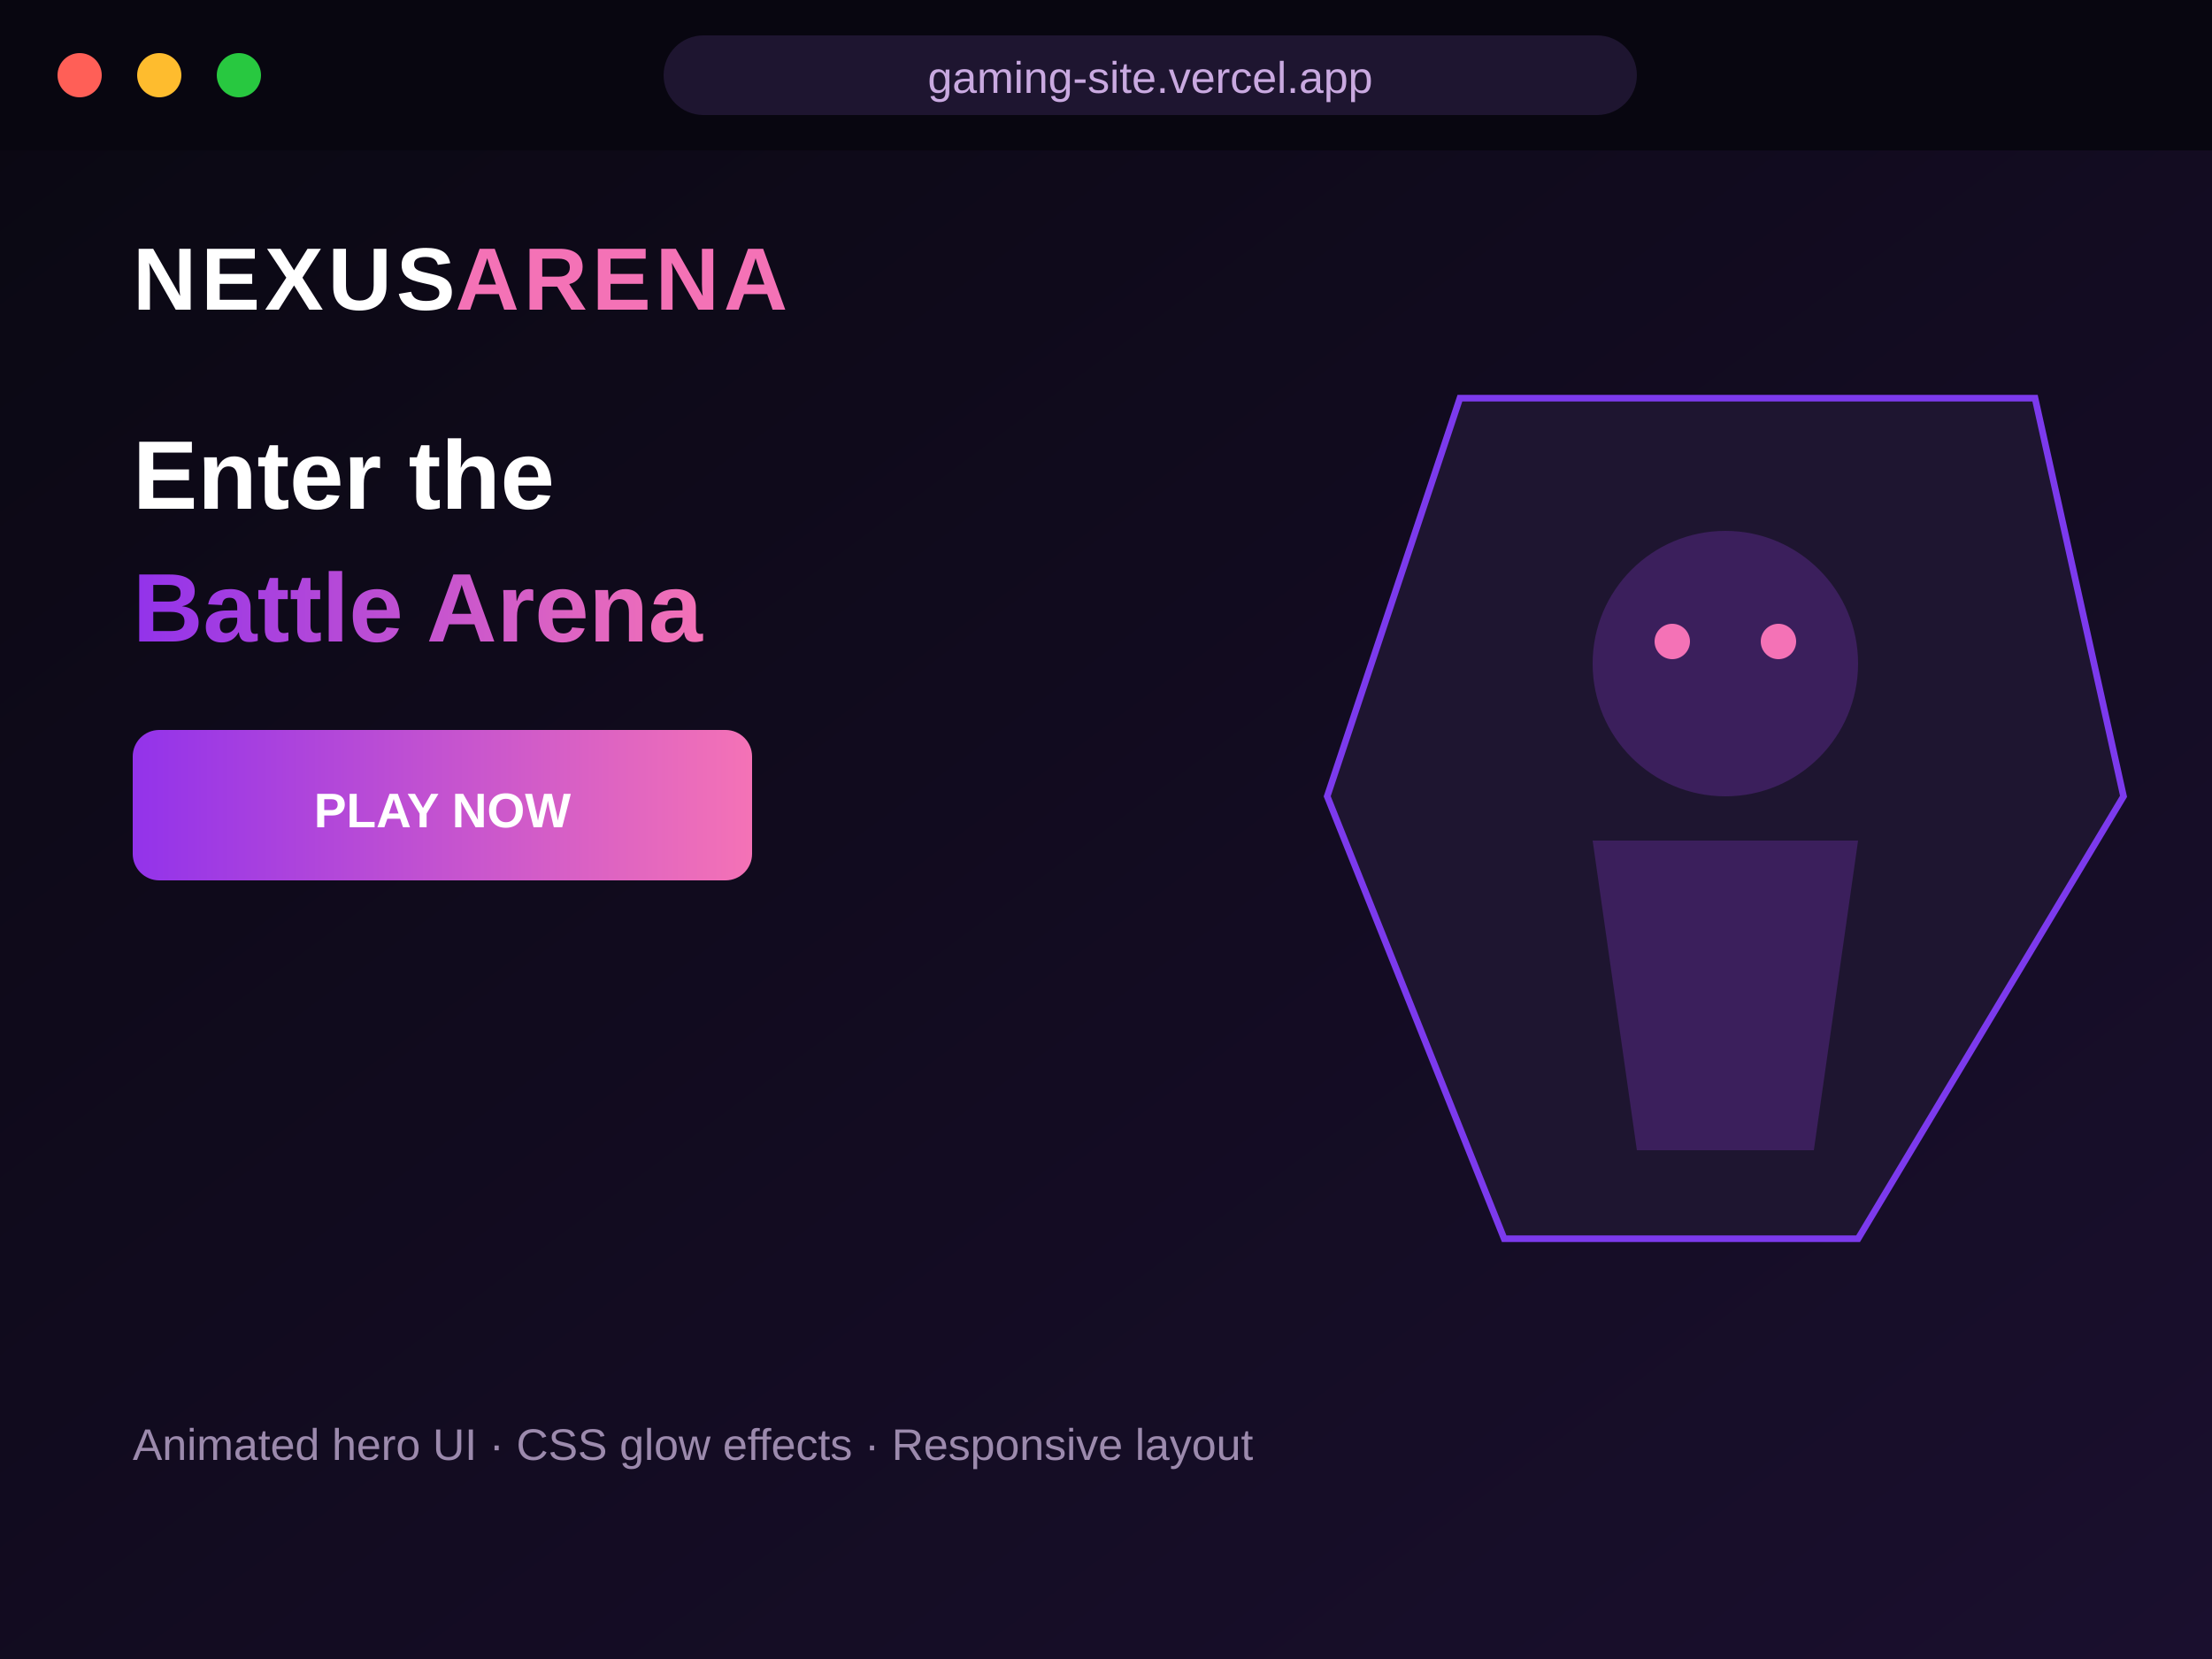
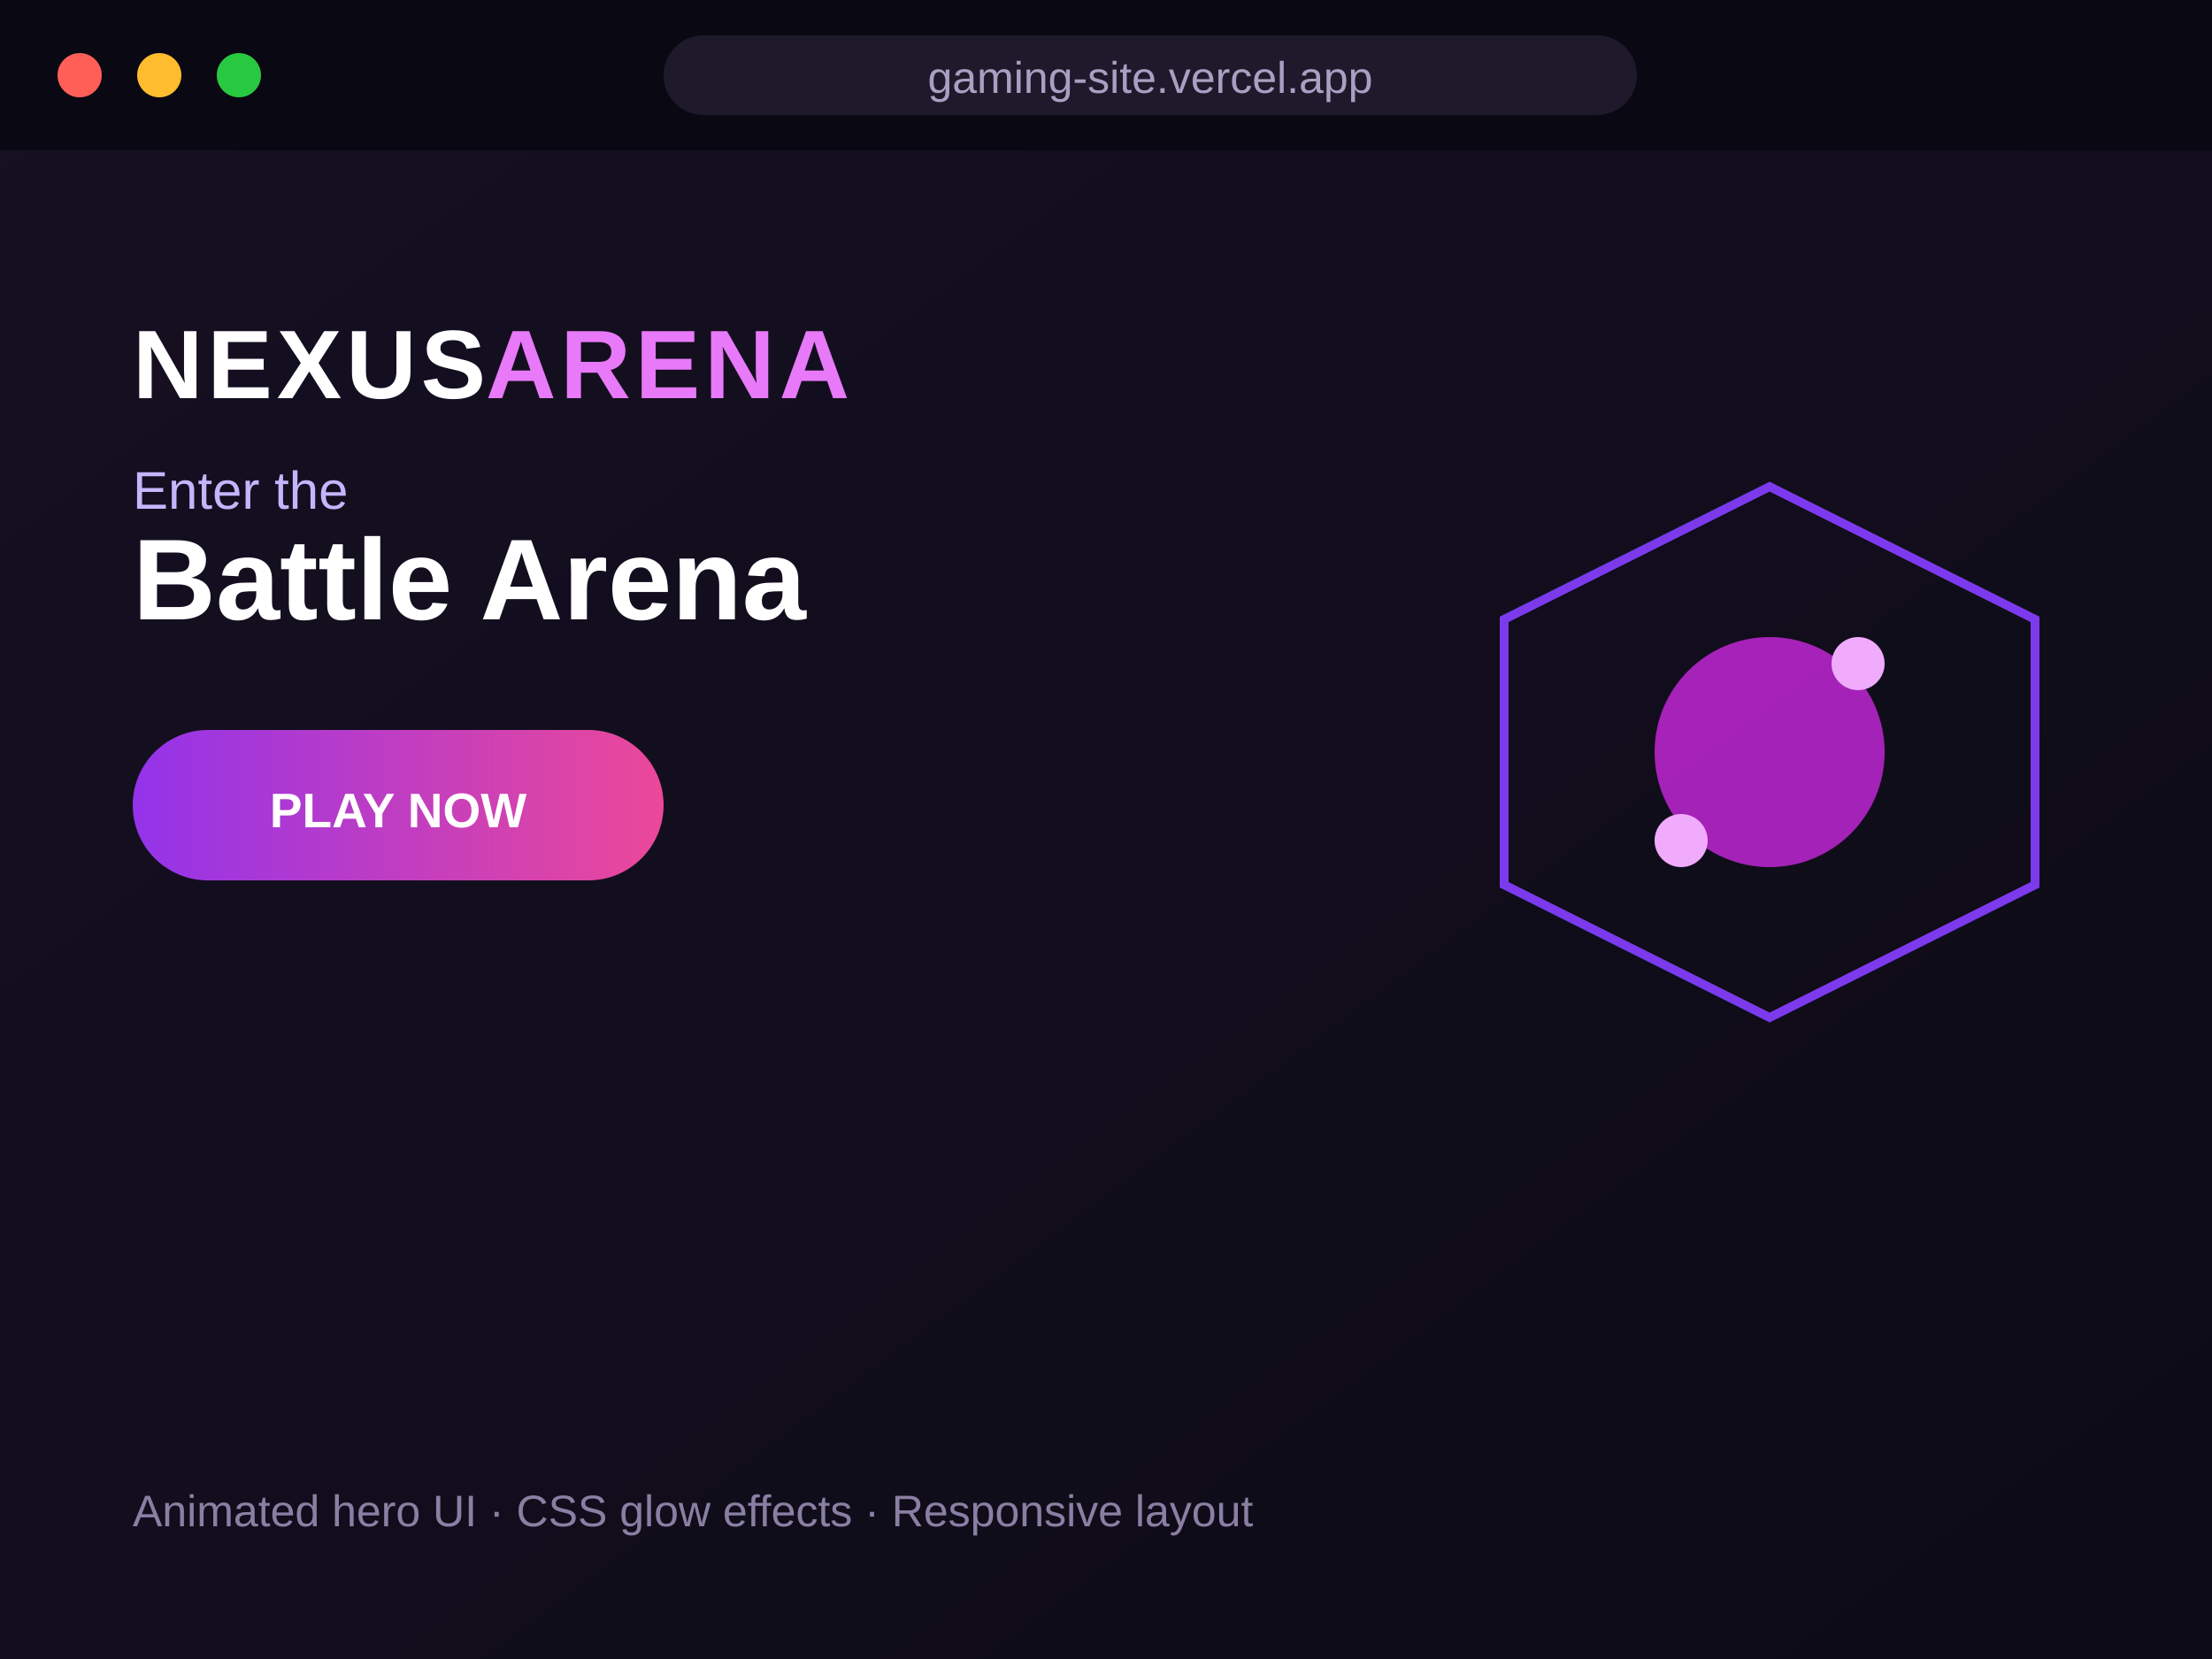
<svg xmlns="http://www.w3.org/2000/svg" viewBox="0 0 500 375">
  <defs>
-     <linearGradient id="gwBg" x1="0" y1="0" x2="1" y2="1">
-       <stop offset="0%" stop-color="#0a0812" />
-       <stop offset="100%" stop-color="#1a0f2e" />
+     <linearGradient id="gmBg" x1="0" y1="0" x2="1" y2="1">
+       <stop offset="0%" stop-color="#161022" />
+       <stop offset="100%" stop-color="#0d0b17" />
    </linearGradient>
-     <linearGradient id="gwGlow" x1="0" y1="0" x2="1" y2="0">
+     <linearGradient id="gmBtn" x1="0" y1="0" x2="1" y2="0">
      <stop offset="0%" stop-color="#9333ea" />
-       <stop offset="100%" stop-color="#f472b6" />
+       <stop offset="100%" stop-color="#ec4899" />
    </linearGradient>
  </defs>
-   <rect width="500" height="375" fill="url(#gwBg)" />
-   <rect x="0" y="0" width="500" height="34" fill="#080610" />
+   <rect width="500" height="375" fill="url(#gmBg)" />
+   <rect x="0" y="0" width="500" height="34" fill="#0a0812" />
  <circle cx="18" cy="17" r="5" fill="#ff5f57" />
  <circle cx="36" cy="17" r="5" fill="#febc2e" />
  <circle cx="54" cy="17" r="5" fill="#28c840" />
-   <rect x="150" y="8" width="220" height="18" rx="9" fill="#1e1530" />
-   <text x="260" y="21" font-family="Poppins, Arial, sans-serif" font-size="10" fill="#c9a9e0" text-anchor="middle">gaming-site.vercel.app</text>
-   <text x="30" y="70" font-family="Poppins, Arial, sans-serif" font-size="20" font-weight="800" fill="#ffffff" letter-spacing="1">NEXUS<tspan fill="#f472b6">ARENA</tspan>
+   <rect x="150" y="8" width="220" height="18" rx="9" fill="#1e1a2b" />
+   <text x="260" y="21" font-family="Poppins, Arial, sans-serif" font-size="10" fill="#a99fc2" text-anchor="middle">gaming-site.vercel.app</text>
+   <text x="30" y="90" font-family="Poppins, Arial, sans-serif" font-size="22" font-weight="800" fill="#ffffff" letter-spacing="1">NEXUS<tspan fill="#e879f9">ARENA</tspan>
  </text>
-   <text x="30" y="115" font-family="Poppins, Arial, sans-serif" font-size="22" font-weight="700" fill="#ffffff">Enter the</text>
-   <text x="30" y="145" font-family="Poppins, Arial, sans-serif" font-size="22" font-weight="700" fill="url(#gwGlow)">Battle Arena</text>
-   <rect x="30" y="165" width="140" height="34" rx="6" fill="url(#gwGlow)" />
-   <text x="100" y="187" font-family="Poppins, Arial, sans-serif" font-size="11" font-weight="700" fill="#ffffff" text-anchor="middle">PLAY NOW</text>
-   <polygon points="330,90 460,90 480,180 420,280 340,280 300,180" fill="#1e1530" stroke="#7c3aed" stroke-width="1.5" />
-   <circle cx="390" cy="150" r="30" fill="#3b1f5c" />
-   <path d="M360,190 L420,190 L410,260 L370,260 Z" fill="#3b1f5c" />
-   <circle cx="378" cy="145" r="4" fill="#f472b6" />
-   <circle cx="402" cy="145" r="4" fill="#f472b6" />
-   <text x="30" y="330" font-family="Poppins, Arial, sans-serif" font-size="10" fill="#9c8aad">Animated hero UI  ·  CSS glow effects  ·  Responsive layout</text>
+   <text x="30" y="115" font-family="Poppins, Arial, sans-serif" font-size="12" fill="#c4b5fd">Enter the</text>
+   <text x="30" y="140" font-family="Poppins, Arial, sans-serif" font-size="26" font-weight="700" fill="#ffffff">Battle Arena</text>
+   <rect x="30" y="165" width="120" height="34" rx="17" fill="url(#gmBtn)" />
+   <text x="90" y="187" font-family="Poppins, Arial, sans-serif" font-size="11" font-weight="600" fill="#ffffff" text-anchor="middle">PLAY NOW</text>
+   <polygon points="400,110 460,140 460,200 400,230 340,200 340,140" fill="none" stroke="#7c3aed" stroke-width="2" />
+   <circle cx="400" cy="170" r="26" fill="#c026d3" opacity="0.85" />
+   <circle cx="420" cy="150" r="6" fill="#f0abfc" />
+   <circle cx="380" cy="190" r="6" fill="#f0abfc" />
+   <text x="30" y="345" font-family="Poppins, Arial, sans-serif" font-size="10" fill="#8a7fa3">Animated hero UI · CSS glow effects · Responsive layout</text>
</svg>
